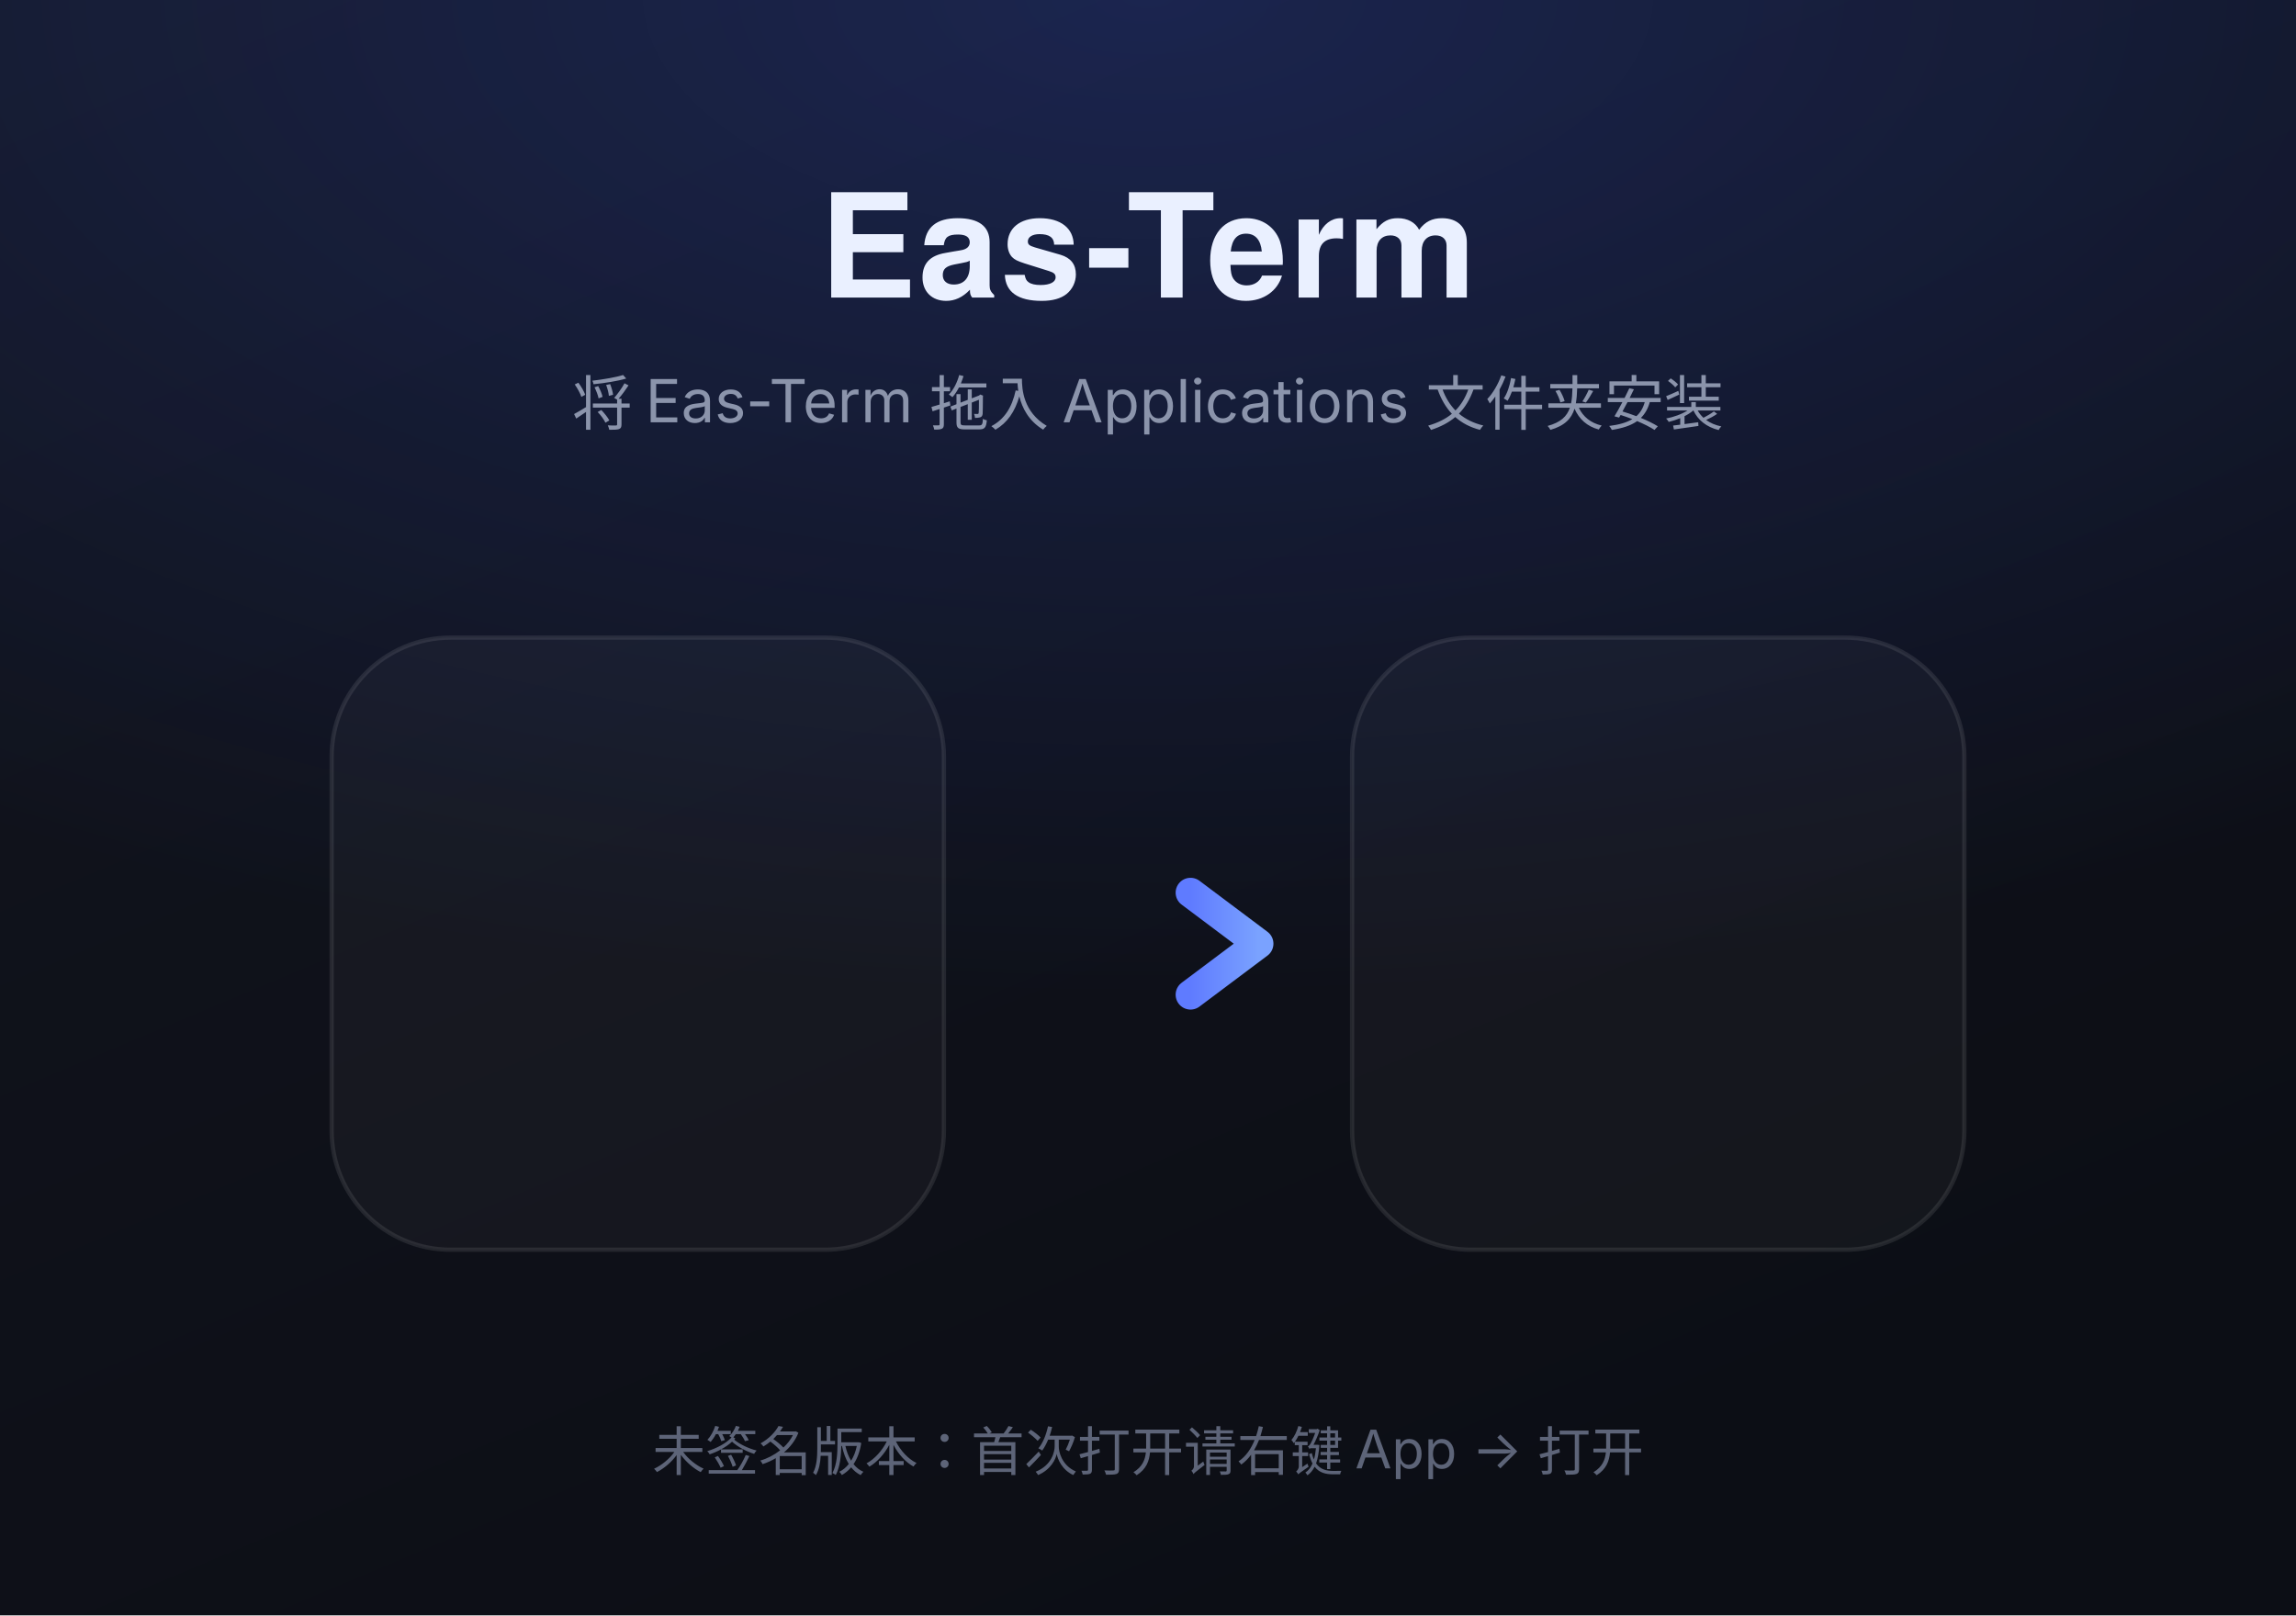
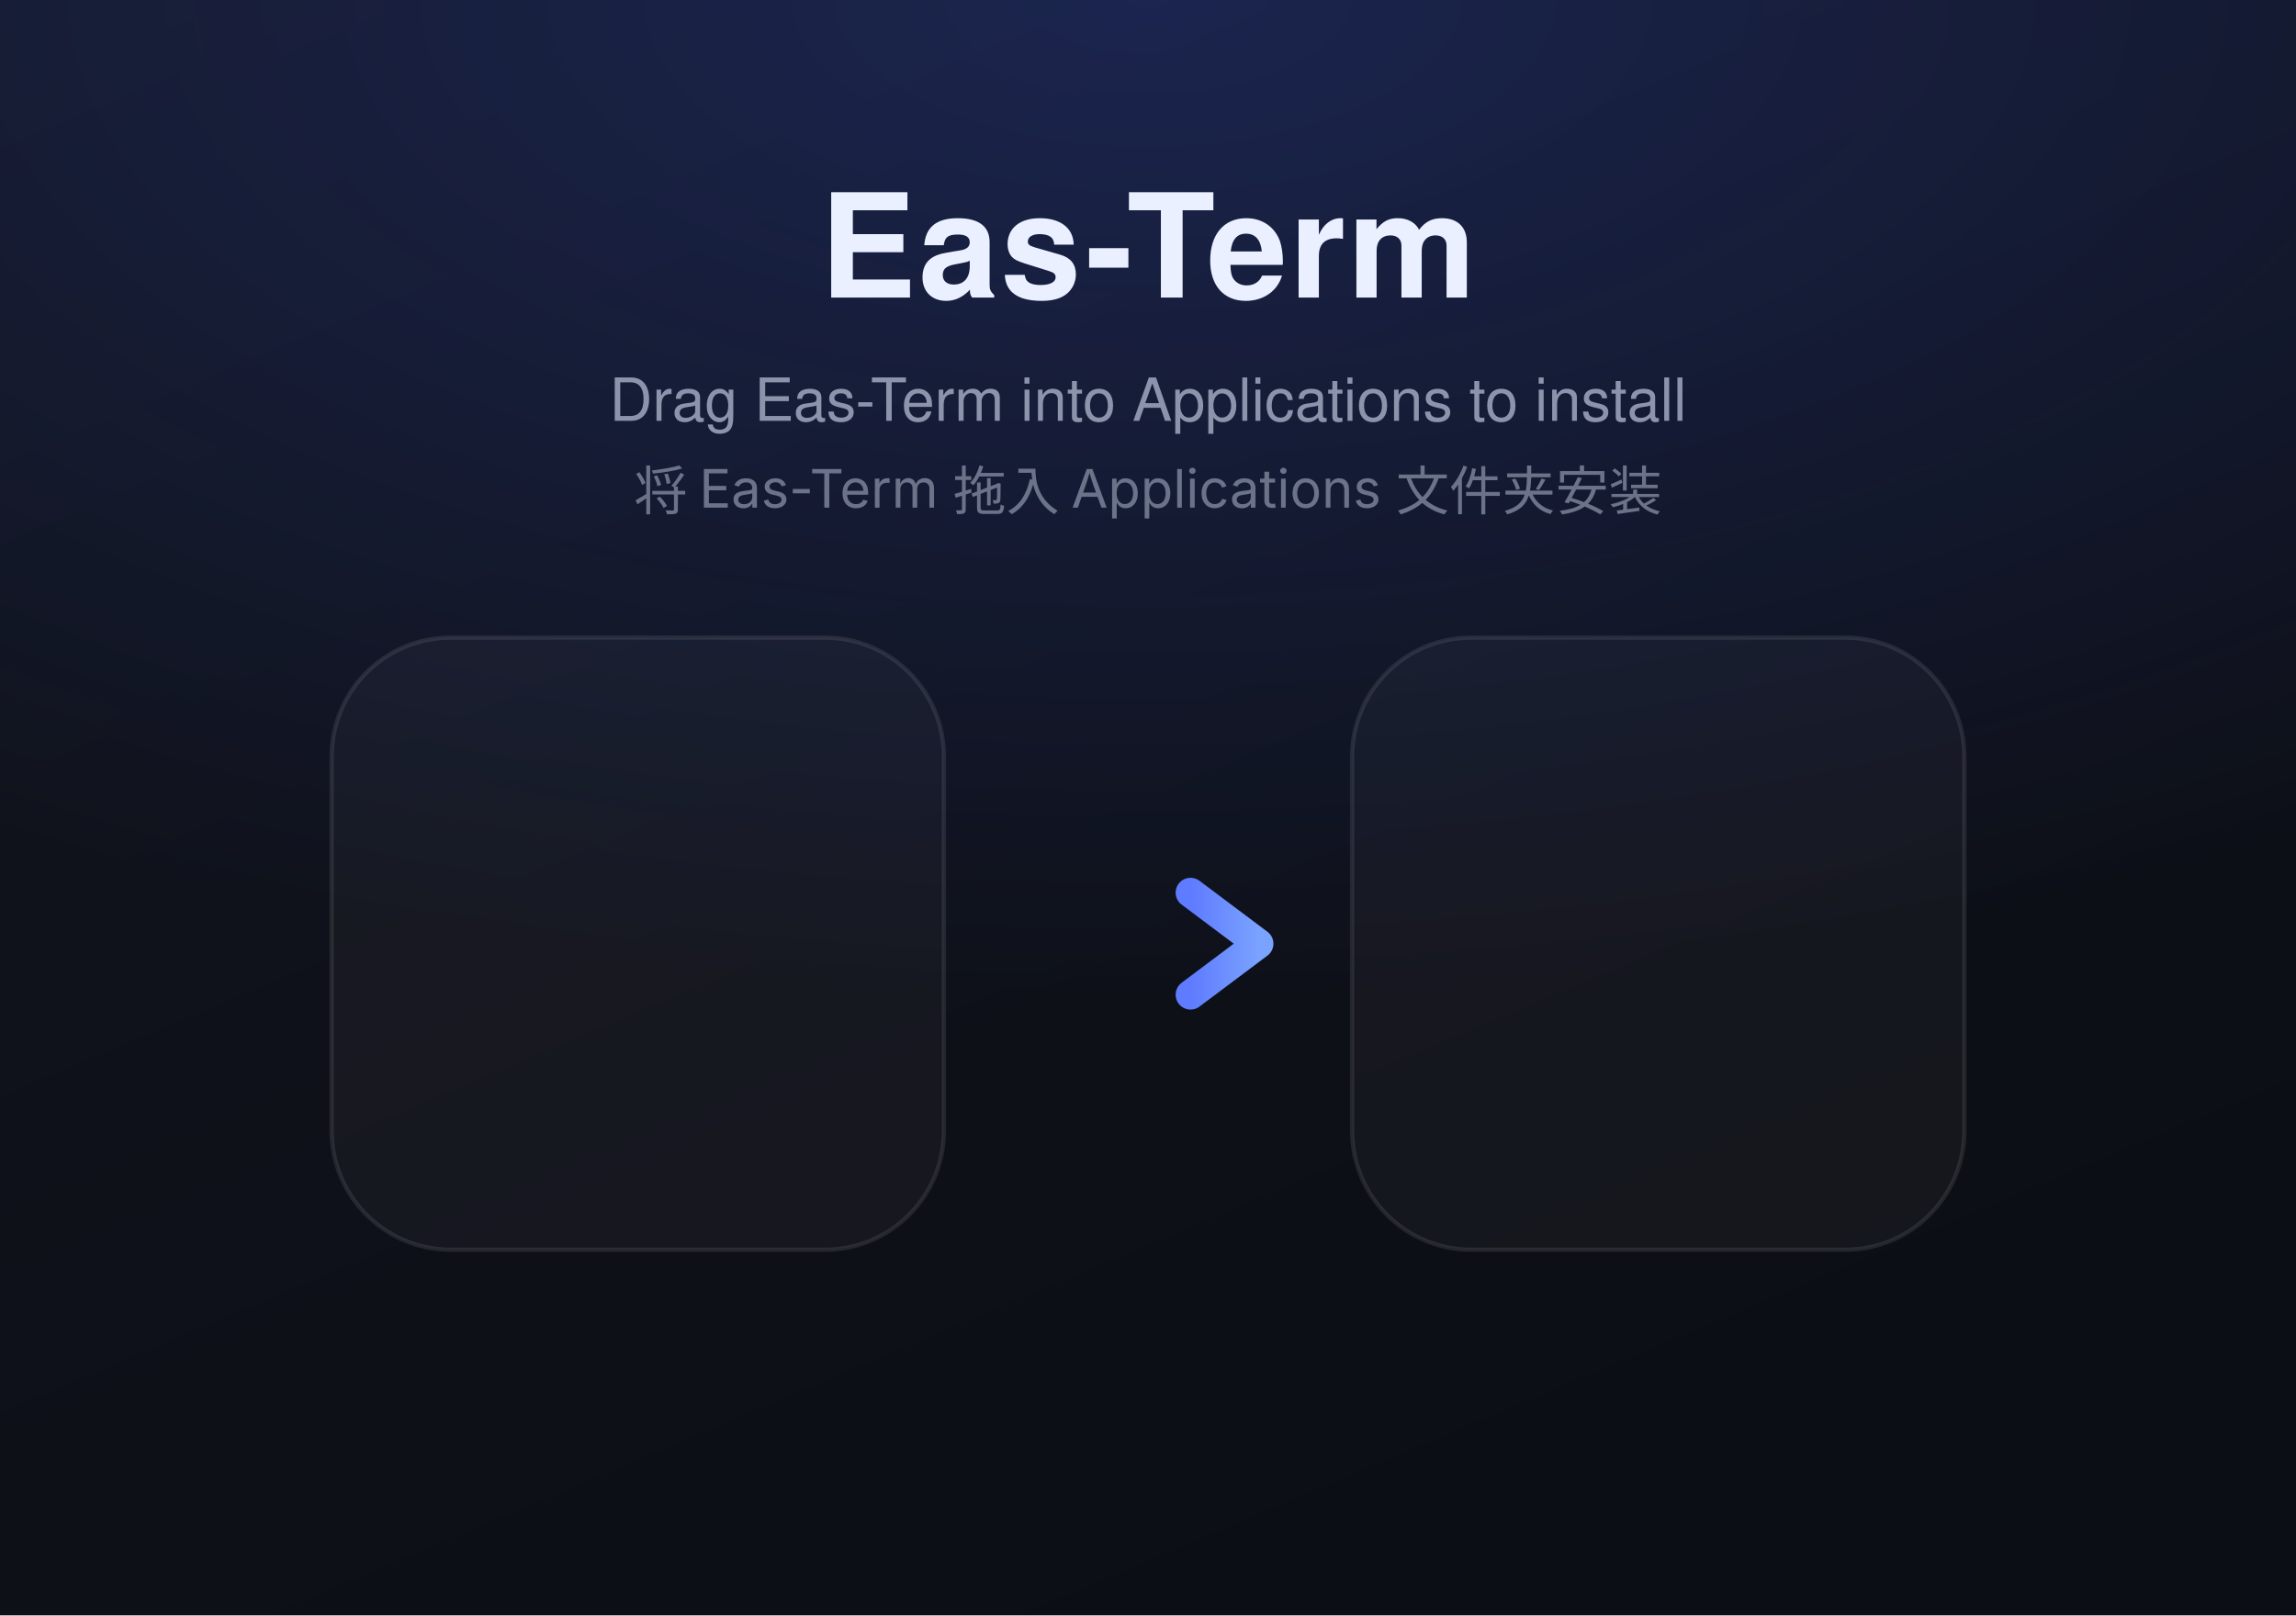
<svg xmlns="http://www.w3.org/2000/svg" viewBox="0 0 540 380">
  <defs>
    <linearGradient id="bg" x1="0" y1="0" x2="0.6" y2="1">
      <stop offset="0" stop-color="#12151f" />
      <stop offset="1" stop-color="#0c0e15" />
    </linearGradient>
    <radialGradient id="glow" cx="0.5" cy="0.0" r="0.9">
      <stop offset="0" stop-color="#3f63ff" stop-opacity="0.22" />
      <stop offset="1" stop-color="#3f63ff" stop-opacity="0" />
    </radialGradient>
    <linearGradient id="arrow" x1="0" y1="0" x2="1" y2="0">
      <stop offset="0" stop-color="#5f7bff" />
      <stop offset="1" stop-color="#7aa2ff" />
    </linearGradient>
  </defs>
  <rect width="540" height="380" fill="url(#bg)" />
  <rect width="540" height="260" fill="url(#glow)" />
  <text x="270" y="70" text-anchor="middle" font-family="-apple-system, 'SF Pro Display', 'Helvetica Neue', Helvetica, Arial, sans-serif" font-size="34" font-weight="600" fill="#eaf0ff" letter-spacing="0.5">Eas-Term</text>
-   <text x="270" y="100" text-anchor="middle" font-family="'PingFang SC', -apple-system, 'Helvetica Neue', sans-serif" font-size="14" fill="#8b94ab">将 Eas-Term 拖入 Applications 文件夹安装</text>
+   <text x="270" y="99" text-anchor="middle" font-family="-apple-system, 'SF Pro Text', 'Helvetica Neue', Helvetica, Arial, sans-serif" font-size="14" fill="#8b94ab">Drag Eas-Term into Applications to install</text>
+   <text x="270" y="120" text-anchor="middle" font-family="'PingFang SC', -apple-system, 'Helvetica Neue', sans-serif" font-size="12.5" fill="#6b7389">将 Eas-Term 拖入 Applications 文件夹安装</text>
  <g fill="#ffffff" fill-opacity="0.035" stroke="#ffffff" stroke-opacity="0.09" stroke-width="1">
    <rect x="78" y="150" width="144" height="144" rx="28" />
    <rect x="318" y="150" width="144" height="144" rx="28" />
  </g>
  <g stroke="url(#arrow)" stroke-width="7" stroke-linecap="round" stroke-linejoin="round" fill="none">
    <line x1="246" y1="222" x2="292" y2="222" />
    <path d="M280 210 L296 222 L280 234" />
  </g>
-   <text x="270" y="346" text-anchor="middle" font-family="'PingFang SC', -apple-system, 'Helvetica Neue', sans-serif" font-size="12.5" fill="#5d6478">未签名版本：首次打开请右键 App → 打开</text>
</svg>
